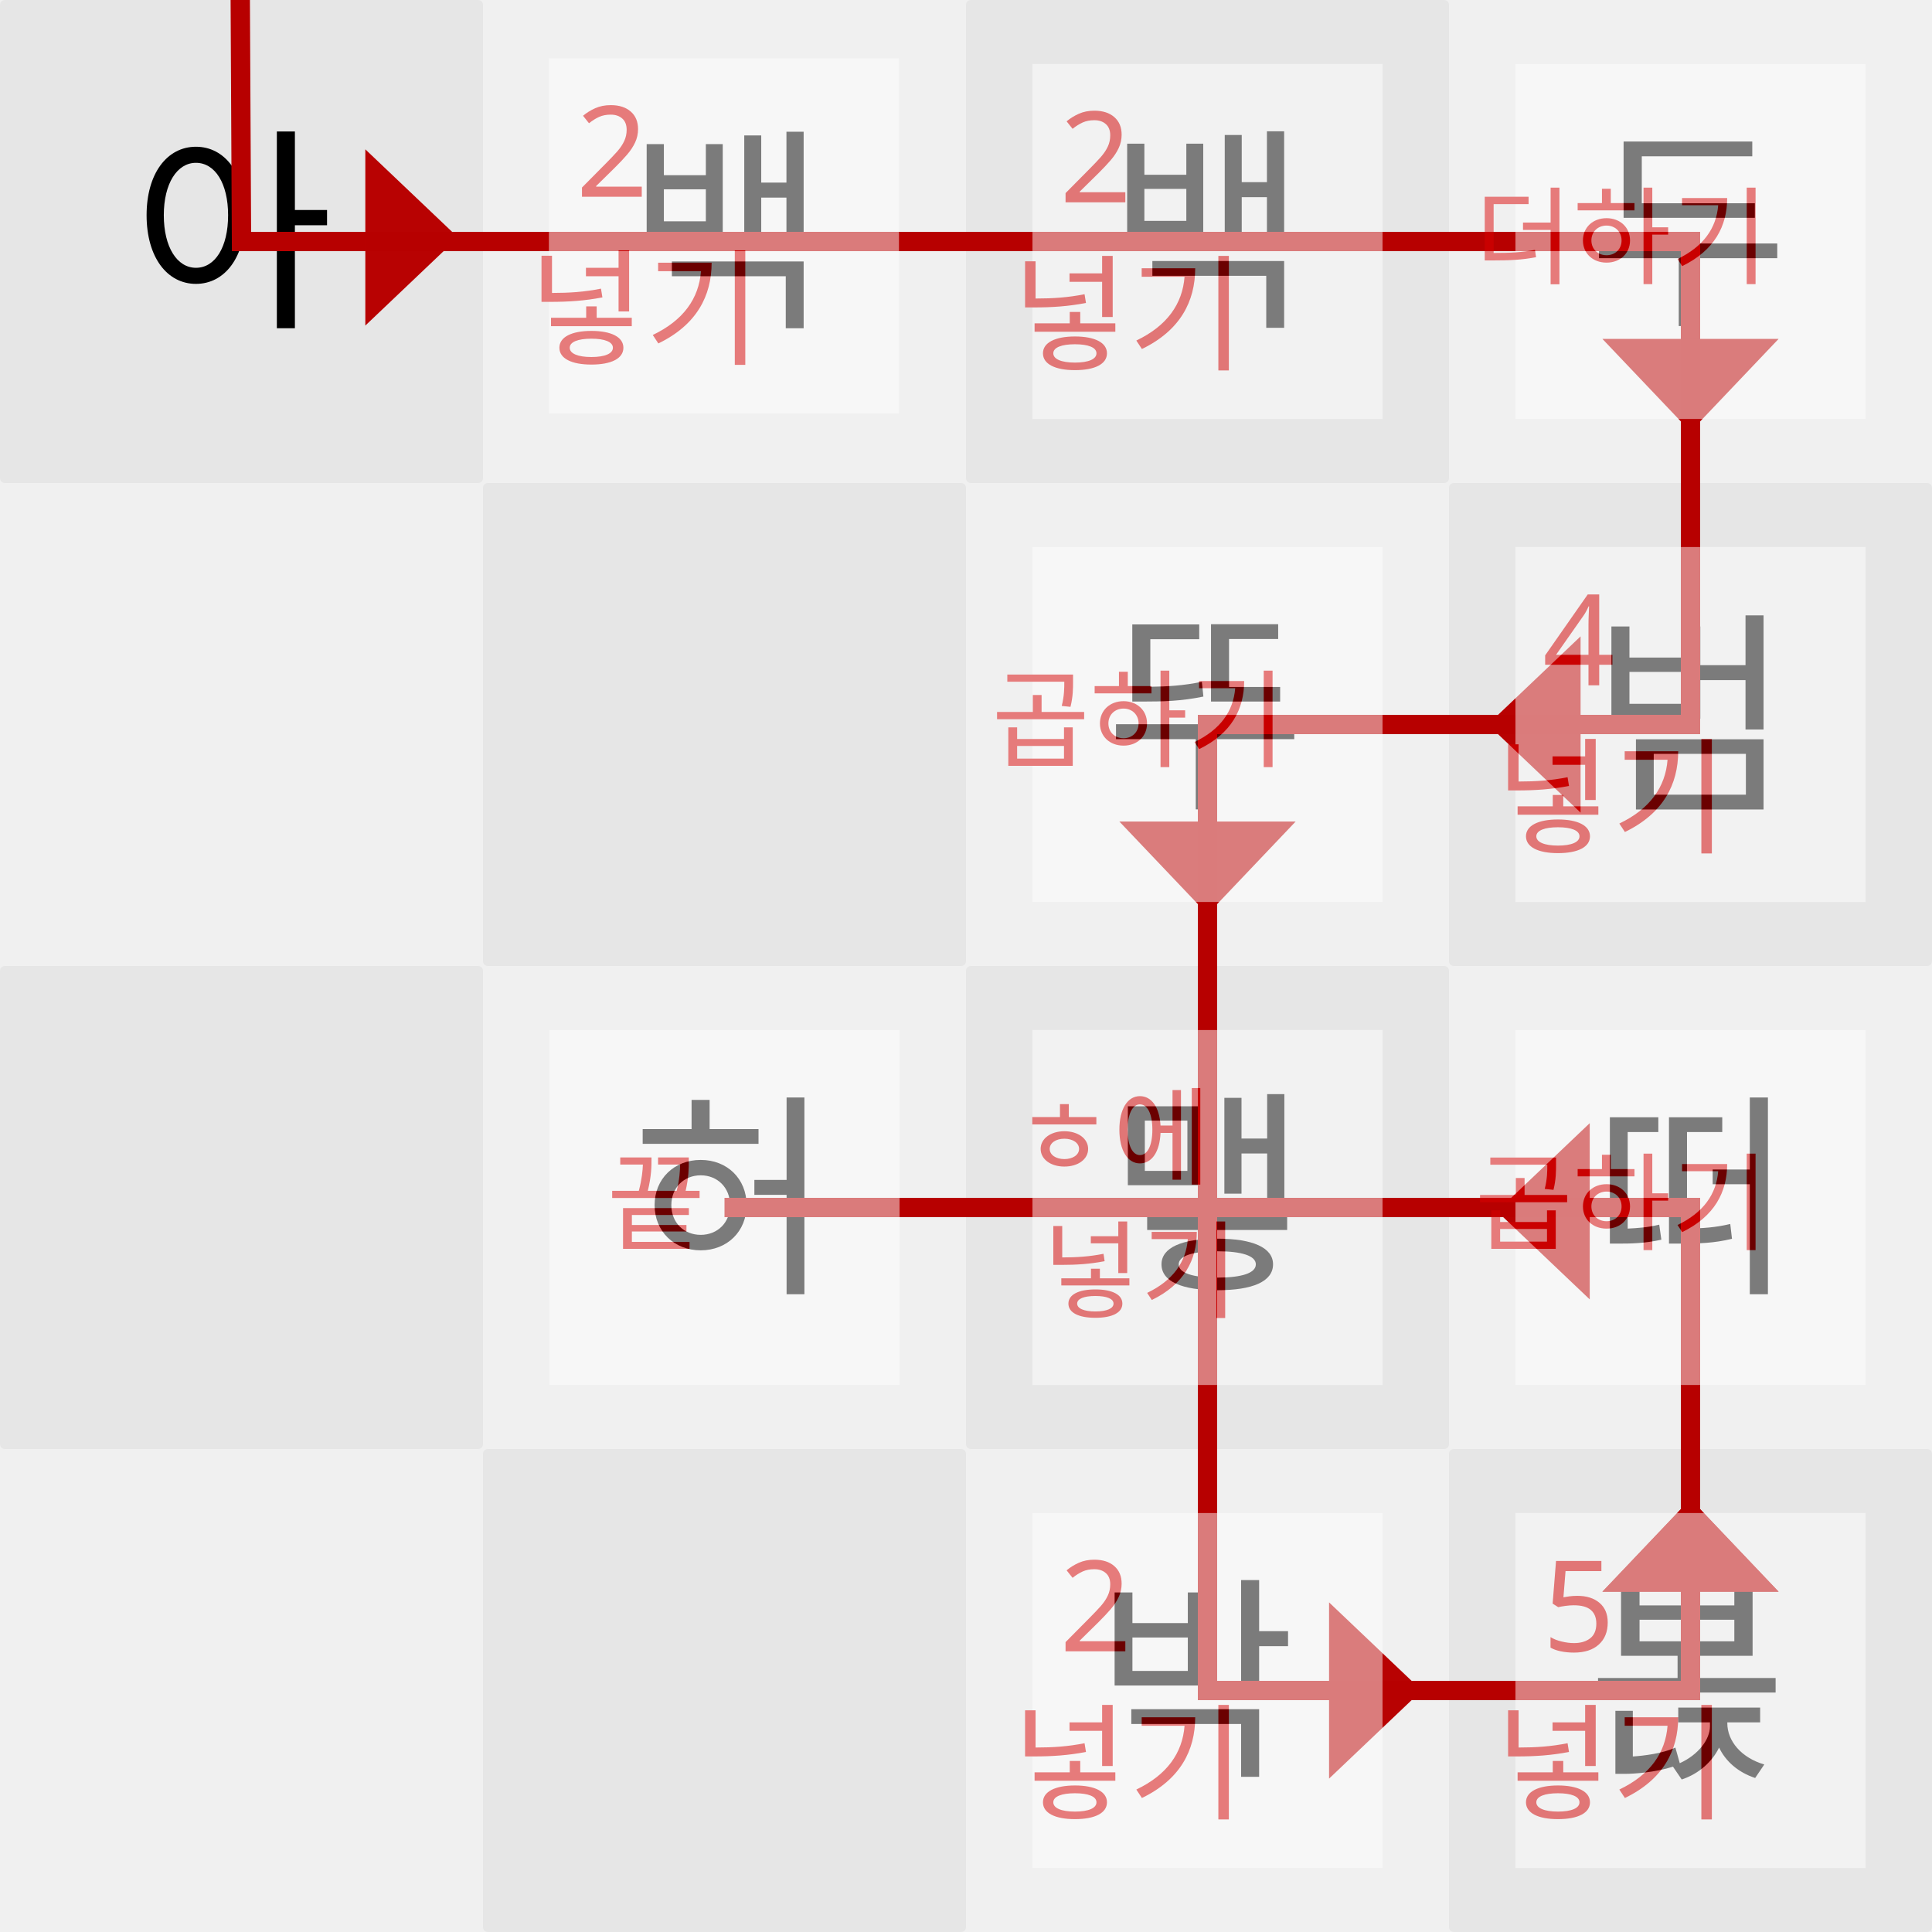
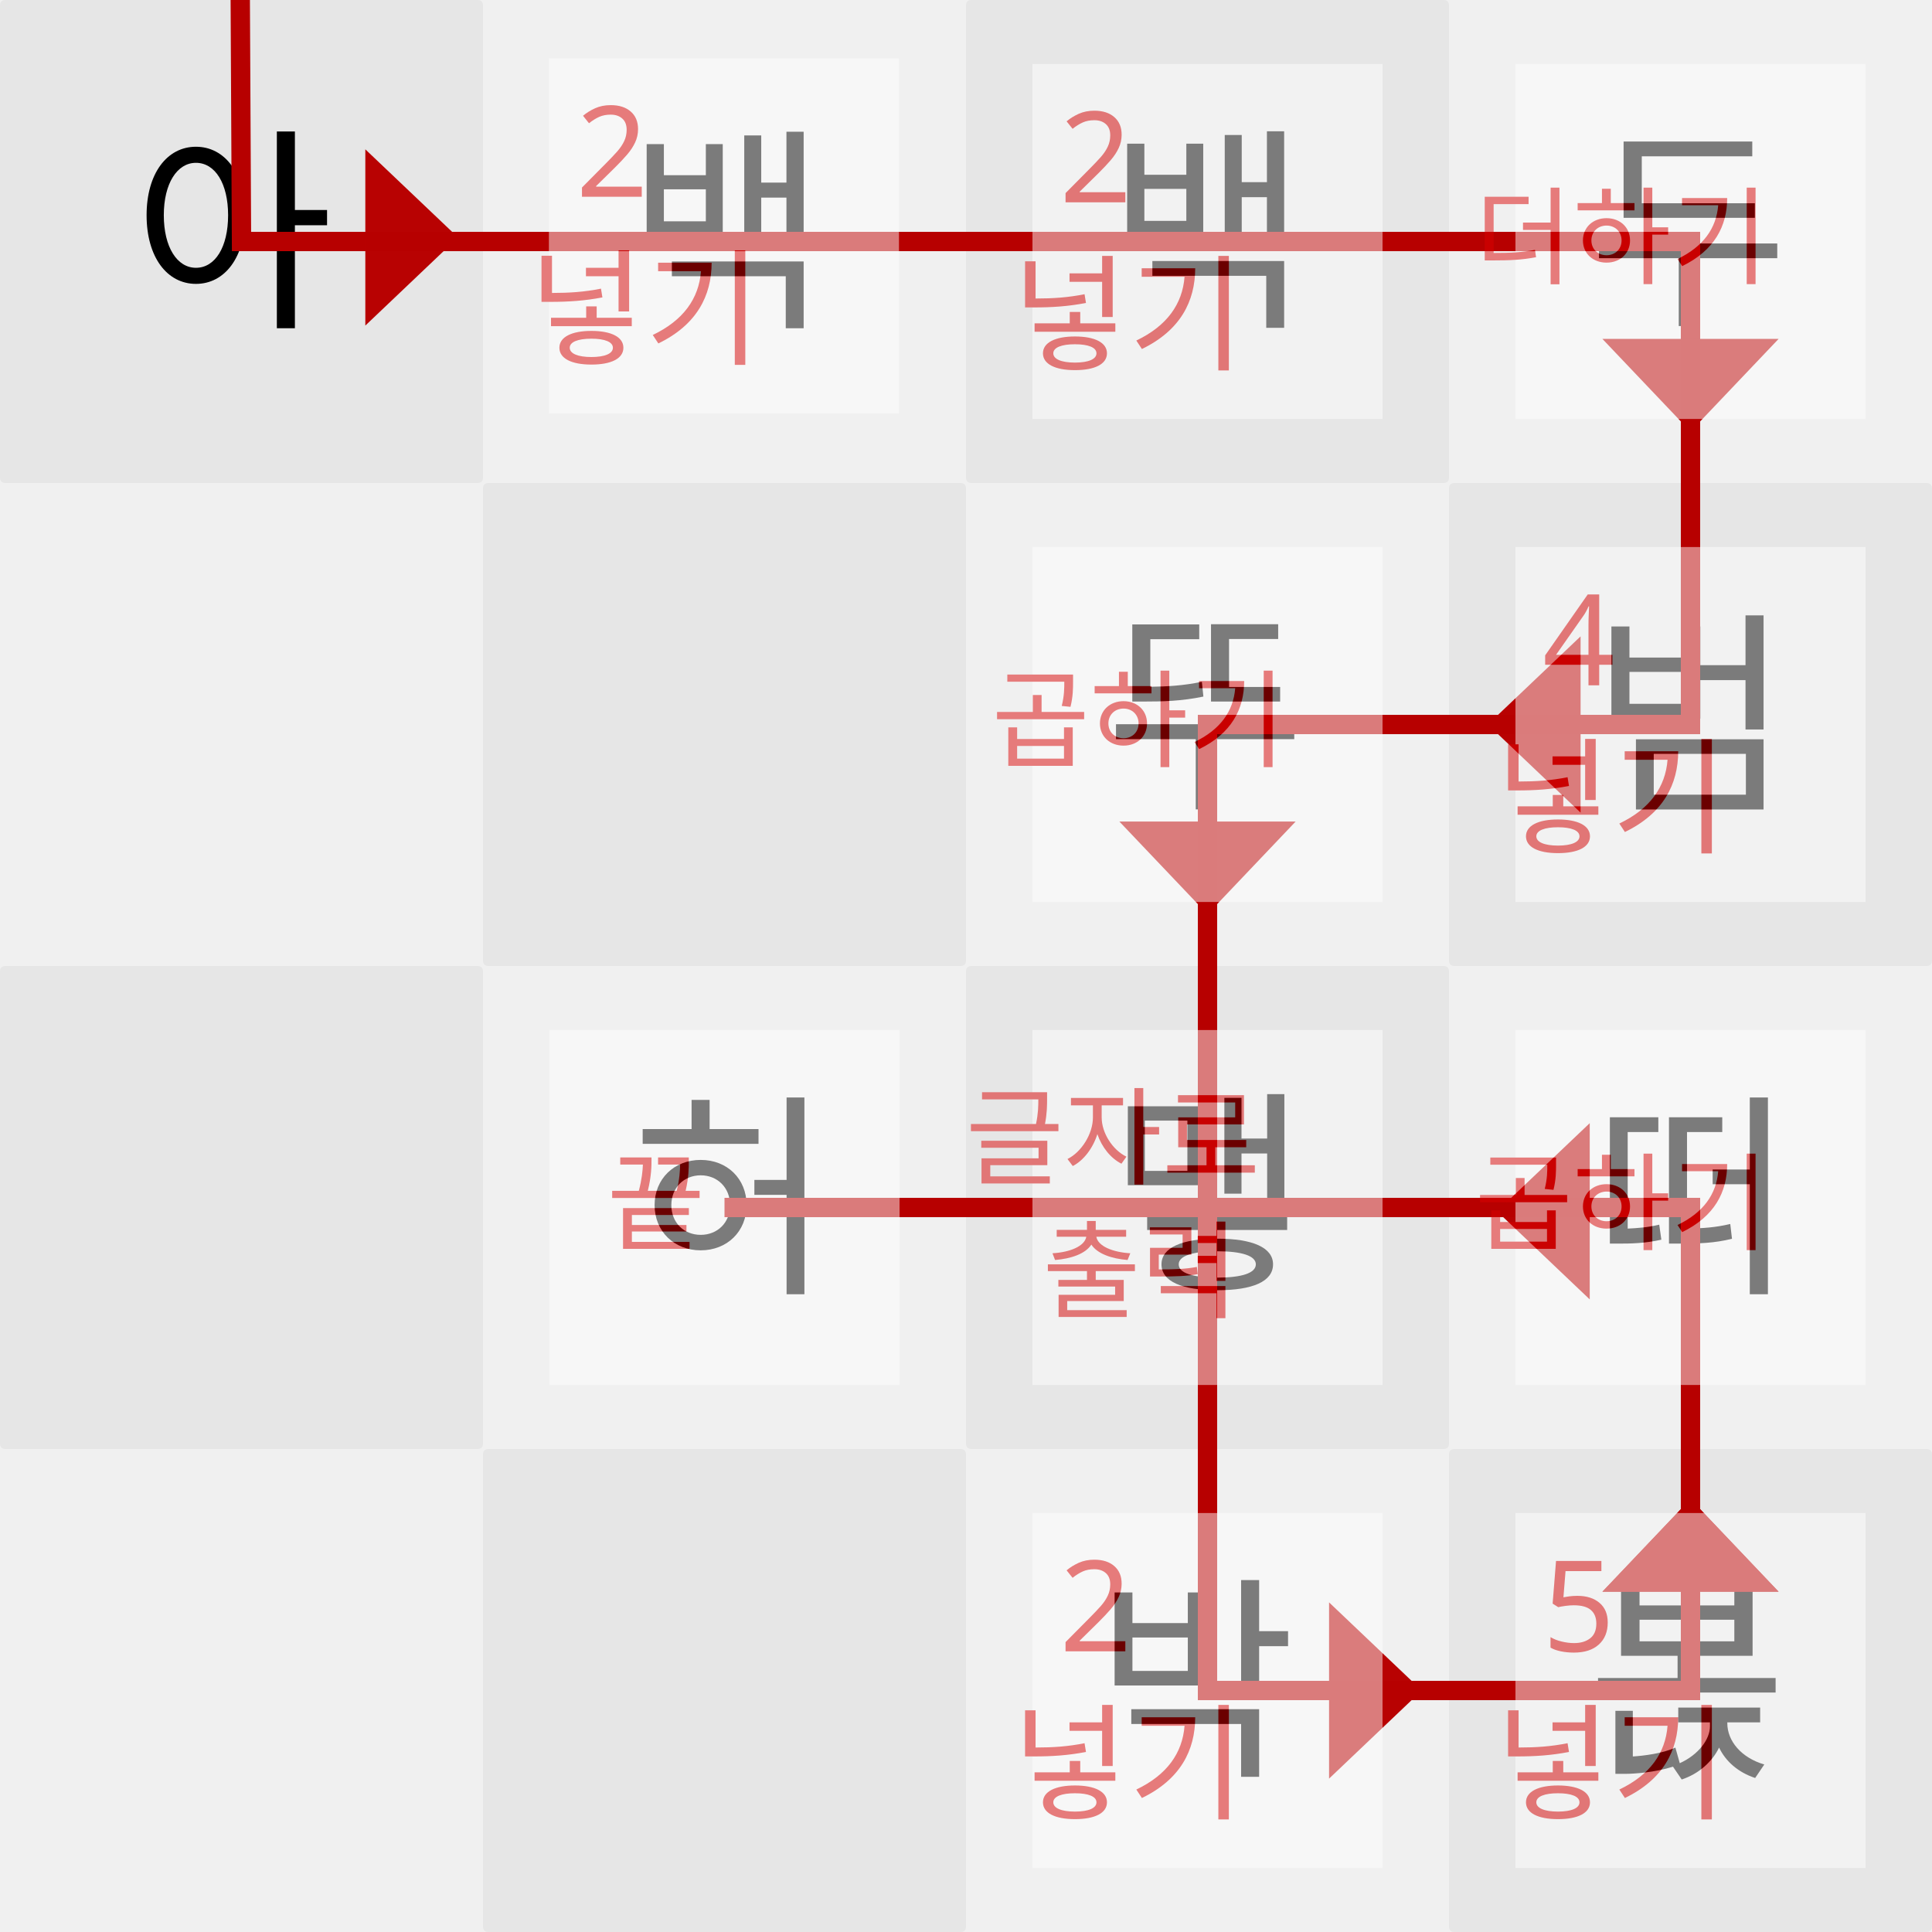
<svg xmlns="http://www.w3.org/2000/svg" width="400" height="400" viewBox="0 0 400 400" id="svg2" version="1.1">
  <defs id="defs4" />
  <g id="layer1" transform="translate(0,-652.3622)">
    <rect style="opacity:0.99;fill:#f0f0f0;fill-opacity:1;stroke:none;stroke-width:3;stroke-linecap:butt;stroke-linejoin:miter;stroke-miterlimit:4;stroke-dasharray:none;stroke-opacity:1" id="rect4136" width="100" height="100" x="0" y="952.362" rx="1" ry="1" />
    <rect ry="1" rx="1" y="952.362" x="100" height="100" width="100" id="rect4138" style="opacity:0.99;fill:#e6e6e6;fill-opacity:1;stroke:none;stroke-width:3;stroke-linecap:butt;stroke-linejoin:miter;stroke-miterlimit:4;stroke-dasharray:none;stroke-opacity:1" />
    <rect style="opacity:0.99;fill:#f0f0f0;fill-opacity:1;stroke:none;stroke-width:3;stroke-linecap:butt;stroke-linejoin:miter;stroke-miterlimit:4;stroke-dasharray:none;stroke-opacity:1" id="rect4153" width="100" height="100" x="200" y="952.362" rx="1" ry="1" />
    <rect ry="1" rx="1" y="952.362" x="300" height="100" width="100" id="rect4155" style="opacity:0.99;fill:#e6e6e6;fill-opacity:1;stroke:none;stroke-width:3;stroke-linecap:butt;stroke-linejoin:miter;stroke-miterlimit:4;stroke-dasharray:none;stroke-opacity:1" />
    <rect ry="1" rx="1" y="852.362" x="-400" height="100" width="100" id="rect4169" style="opacity:0.99;fill:#f0f0f0;fill-opacity:1;stroke:none;stroke-width:3;stroke-linecap:butt;stroke-linejoin:miter;stroke-miterlimit:4;stroke-dasharray:none;stroke-opacity:1" transform="scale(-1,1)" />
    <rect style="opacity:0.99;fill:#e6e6e6;fill-opacity:1;stroke:none;stroke-width:3;stroke-linecap:butt;stroke-linejoin:miter;stroke-miterlimit:4;stroke-dasharray:none;stroke-opacity:1" id="rect4171" width="100" height="100" x="-300" y="852.362" rx="1" ry="1" transform="scale(-1,1)" />
    <rect ry="1" rx="1" y="852.362" x="-200" height="100" width="100" id="rect4173" style="opacity:0.99;fill:#f0f0f0;fill-opacity:1;stroke:none;stroke-width:3;stroke-linecap:butt;stroke-linejoin:miter;stroke-miterlimit:4;stroke-dasharray:none;stroke-opacity:1" transform="scale(-1,1)" />
    <rect style="opacity:0.99;fill:#e6e6e6;fill-opacity:1;stroke:none;stroke-width:3;stroke-linecap:butt;stroke-linejoin:miter;stroke-miterlimit:4;stroke-dasharray:none;stroke-opacity:1" id="rect4175" width="100" height="100" x="-100" y="852.362" rx="1" ry="1" transform="scale(-1,1)" />
    <rect ry="1" rx="1" y="752.362" x="0" height="100" width="100" id="rect4177" style="opacity:0.99;fill:#f0f0f0;fill-opacity:1;stroke:none;stroke-width:3;stroke-linecap:butt;stroke-linejoin:miter;stroke-miterlimit:4;stroke-dasharray:none;stroke-opacity:1" />
    <rect style="opacity:0.99;fill:#e6e6e6;fill-opacity:1;stroke:none;stroke-width:3;stroke-linecap:butt;stroke-linejoin:miter;stroke-miterlimit:4;stroke-dasharray:none;stroke-opacity:1" id="rect4179" width="100" height="100" x="100" y="752.362" rx="1" ry="1" />
    <rect ry="1" rx="1" y="752.362" x="200" height="100" width="100" id="rect4181" style="opacity:0.99;fill:#f0f0f0;fill-opacity:1;stroke:none;stroke-width:3;stroke-linecap:butt;stroke-linejoin:miter;stroke-miterlimit:4;stroke-dasharray:none;stroke-opacity:1" />
    <rect style="opacity:0.99;fill:#e6e6e6;fill-opacity:1;stroke:none;stroke-width:3;stroke-linecap:butt;stroke-linejoin:miter;stroke-miterlimit:4;stroke-dasharray:none;stroke-opacity:1" id="rect4183" width="100" height="100" x="300" y="752.362" rx="1" ry="1" />
    <rect transform="scale(-1,1)" style="opacity:0.99;fill:#f0f0f0;fill-opacity:1;stroke:none;stroke-width:3;stroke-linecap:butt;stroke-linejoin:miter;stroke-miterlimit:4;stroke-dasharray:none;stroke-opacity:1" id="rect4185" width="100" height="100" x="-400" y="652.362" rx="1" ry="1" />
    <rect transform="scale(-1,1)" ry="1" rx="1" y="652.362" x="-300" height="100" width="100" id="rect4187" style="opacity:0.99;fill:#e6e6e6;fill-opacity:1;stroke:none;stroke-width:3;stroke-linecap:butt;stroke-linejoin:miter;stroke-miterlimit:4;stroke-dasharray:none;stroke-opacity:1" />
    <rect transform="scale(-1,1)" style="opacity:0.99;fill:#f0f0f0;fill-opacity:1;stroke:none;stroke-width:3;stroke-linecap:butt;stroke-linejoin:miter;stroke-miterlimit:4;stroke-dasharray:none;stroke-opacity:1" id="rect4189" width="100" height="100" x="-200" y="652.362" rx="1" ry="1" />
    <rect transform="scale(-1,1)" ry="1" rx="1" y="652.362" x="-100" height="100" width="100" id="rect4191" style="opacity:0.99;fill:#e6e6e6;fill-opacity:1;stroke:none;stroke-width:3;stroke-linecap:butt;stroke-linejoin:miter;stroke-miterlimit:4;stroke-dasharray:none;stroke-opacity:1" />
  </g>
  <g id="layer4">
    <text xml:space="preserve" style="font-style:normal;font-weight:normal;font-size:45px;line-height:125%;font-family:Sans;letter-spacing:0px;word-spacing:0px;fill:#000000;fill-opacity:1;stroke:none;stroke-width:1px;stroke-linecap:butt;stroke-linejoin:miter;stroke-opacity:1" x="27.522" y="64.445" id="text4195">
      <tspan id="tspan4197" x="27.522" y="64.445">아</tspan>
    </text>
    <text xml:space="preserve" style="font-style:normal;font-weight:normal;font-size:45px;line-height:125%;font-family:Sans;letter-spacing:0px;word-spacing:0px;fill:#000000;fill-opacity:1;stroke:none;stroke-width:1px;stroke-linecap:butt;stroke-linejoin:miter;stroke-opacity:1" x="129.84" y="64.445" id="text4199">
      <tspan id="tspan4201" x="129.84" y="64.445">백</tspan>
    </text>
    <text xml:space="preserve" style="font-style:normal;font-weight:normal;font-size:45px;line-height:125%;font-family:Sans;letter-spacing:0px;word-spacing:0px;fill:#000000;fill-opacity:1;stroke:none;stroke-width:1px;stroke-linecap:butt;stroke-linejoin:miter;stroke-opacity:1" x="229.322" y="64.355" id="text4203">
      <tspan id="tspan4205" x="229.322" y="64.355">백</tspan>
    </text>
    <text xml:space="preserve" style="font-style:normal;font-weight:normal;font-size:45px;line-height:125%;font-family:Sans;letter-spacing:0px;word-spacing:0px;fill:#000000;fill-opacity:1;stroke:none;stroke-width:1px;stroke-linecap:butt;stroke-linejoin:miter;stroke-opacity:1" x="328.85" y="64.13" id="text4254">
      <tspan id="tspan4256" x="328.85" y="64.13">두</tspan>
    </text>
    <text xml:space="preserve" style="font-style:normal;font-weight:normal;font-size:45px;line-height:125%;font-family:Sans;letter-spacing:0px;word-spacing:0px;fill:#000000;fill-opacity:1;stroke:none;stroke-width:1px;stroke-linecap:butt;stroke-linejoin:miter;stroke-opacity:1" x="329.39" y="164.625" id="text4258">
      <tspan id="tspan4260" x="329.39" y="164.625">범</tspan>
    </text>
    <text xml:space="preserve" style="font-style:normal;font-weight:normal;font-size:45px;line-height:125%;font-family:Sans;letter-spacing:0px;word-spacing:0px;fill:#000000;fill-opacity:1;stroke:none;stroke-width:1px;stroke-linecap:butt;stroke-linejoin:miter;stroke-opacity:1" x="229.367" y="263.703" id="text4262">
      <tspan id="tspan4264" x="229.367" y="263.703">맿</tspan>
    </text>
    <text xml:space="preserve" style="font-style:normal;font-weight:normal;font-size:45px;line-height:125%;font-family:Sans;letter-spacing:0px;word-spacing:0px;fill:#000000;fill-opacity:1;stroke:none;stroke-width:1px;stroke-linecap:butt;stroke-linejoin:miter;stroke-opacity:1" x="228.85" y="164.063" id="text4266">
      <tspan id="tspan4268" x="228.85" y="164.063">뚜</tspan>
    </text>
    <text xml:space="preserve" style="font-style:normal;font-weight:normal;font-size:45px;line-height:125%;font-family:Sans;letter-spacing:0px;word-spacing:0px;fill:#000000;fill-opacity:1;stroke:none;stroke-width:1px;stroke-linecap:butt;stroke-linejoin:miter;stroke-opacity:1" x="328.918" y="364.378" id="text4270">
      <tspan id="tspan4272" x="328.918" y="364.378">볹</tspan>
    </text>
    <text xml:space="preserve" style="font-style:normal;font-weight:normal;font-size:45px;line-height:125%;font-family:Sans;letter-spacing:0px;word-spacing:0px;fill:#000000;fill-opacity:1;stroke:none;stroke-width:1px;stroke-linecap:butt;stroke-linejoin:miter;stroke-opacity:1" x="226.847" y="364.355" id="text4274">
      <tspan id="tspan4276" x="226.847" y="364.355">박</tspan>
    </text>
    <text xml:space="preserve" style="font-style:normal;font-weight:normal;font-size:45px;line-height:125%;font-family:Sans;letter-spacing:0px;word-spacing:0px;fill:#000000;fill-opacity:1;stroke:none;stroke-width:1px;stroke-linecap:butt;stroke-linejoin:miter;stroke-opacity:1" x="329.84" y="264.445" id="text4278">
      <tspan id="tspan4280" x="329.84" y="264.445">떠</tspan>
    </text>
    <text xml:space="preserve" style="font-style:normal;font-weight:normal;font-size:45px;line-height:125%;font-family:Sans;letter-spacing:0px;word-spacing:0px;fill:#000000;fill-opacity:1;stroke:none;stroke-width:1px;stroke-linecap:butt;stroke-linejoin:miter;stroke-opacity:1" x="130.808" y="264.445" id="text4282">
      <tspan id="tspan4284" x="130.808" y="264.445">허</tspan>
    </text>
  </g>
  <g id="layer2" style="display:inline">
    <path style="fill:none;fill-rule:evenodd;stroke:#b70000;stroke-width:4;stroke-linecap:butt;stroke-linejoin:miter;stroke-miterlimit:4;stroke-dasharray:none;stroke-opacity:1" d="M 49.743,-0.02 50,50 l 100,0 100,0 100,0 0,100 -100,0 0,200 100,0 0,-100 -200,0" id="path4286" />
  </g>
  <g id="layer5">
    <path style="opacity:0.99;fill:#b70000;fill-opacity:1;stroke:none;stroke-width:4;stroke-linecap:butt;stroke-linejoin:miter;stroke-miterlimit:4;stroke-dasharray:none;stroke-opacity:1" d="M 75.635,30.916 94.828,49.161 75.635,67.407 Z" id="rect4289" />
    <path id="path4293" d="m 368.246,70.16 -18.246,19.193 -18.246,-19.193 z" style="opacity:0.99;fill:#b70000;fill-opacity:1;stroke:none;stroke-width:4;stroke-linecap:butt;stroke-linejoin:miter;stroke-miterlimit:4;stroke-dasharray:none;stroke-opacity:1" />
    <path style="opacity:0.99;fill:#b70000;fill-opacity:1;stroke:none;stroke-width:4;stroke-linecap:butt;stroke-linejoin:miter;stroke-miterlimit:4;stroke-dasharray:none;stroke-opacity:1" d="m 327.242,168.246 -19.193,-18.246 19.193,-18.246 z" id="path4295" />
    <path style="opacity:0.99;fill:#b70000;fill-opacity:1;stroke:none;stroke-width:4;stroke-linecap:butt;stroke-linejoin:miter;stroke-miterlimit:4;stroke-dasharray:none;stroke-opacity:1" d="m 268.246,170.093 -18.246,19.193 -18.246,-19.193 z" id="path4297" />
    <path id="path4299" d="m 275.168,331.754 19.193,18.246 -19.193,18.246 z" style="opacity:0.99;fill:#b70000;fill-opacity:1;stroke:none;stroke-width:4;stroke-linecap:butt;stroke-linejoin:miter;stroke-miterlimit:4;stroke-dasharray:none;stroke-opacity:1" />
    <path style="opacity:0.99;fill:#b70000;fill-opacity:1;stroke:none;stroke-width:4;stroke-linecap:butt;stroke-linejoin:miter;stroke-miterlimit:4;stroke-dasharray:none;stroke-opacity:1" d="m 331.754,329.548 18.246,-19.193 18.246,19.193 z" id="path4301" />
    <path id="path4303" d="m 331.754,329.548 18.246,-19.193 18.246,19.193 z" style="opacity:0.99;fill:#b70000;fill-opacity:1;stroke:none;stroke-width:4;stroke-linecap:butt;stroke-linejoin:miter;stroke-miterlimit:4;stroke-dasharray:none;stroke-opacity:1" />
    <path id="path4305" d="m 329.137,269.03 -19.193,-18.246 19.193,-18.246 z" style="opacity:0.99;fill:#b70000;fill-opacity:1;stroke:none;stroke-width:4;stroke-linecap:butt;stroke-linejoin:miter;stroke-miterlimit:4;stroke-dasharray:none;stroke-opacity:1" />
  </g>
  <g id="layer3" style="opacity:0.486">
    <rect style="opacity:0.99;fill:#ffffff;fill-opacity:1;stroke:none;stroke-width:4;stroke-linecap:butt;stroke-linejoin:miter;stroke-miterlimit:4;stroke-dasharray:none;stroke-opacity:1" id="rect4313" width="72.478" height="73.489" x="113.642" y="12.101" />
    <text xml:space="preserve" style="font-style:normal;font-weight:normal;font-size:26.208px;line-height:125%;font-family:Sans;letter-spacing:0px;word-spacing:0px;fill:#dc0000;fill-opacity:1;stroke:none;stroke-width:1px;stroke-linecap:butt;stroke-linejoin:miter;stroke-opacity:1;" x="150.589" y="40.734" id="text4307">
      <tspan id="tspan4309" x="150.589" y="40.734" style="text-align:center;text-anchor:middle;fill:#dc0000;fill-opacity:1;">2</tspan>
      <tspan x="150.589" y="73.494" id="tspan4311" style="text-align:center;text-anchor:middle;fill:#dc0000;fill-opacity:1;">넣기</tspan>
    </text>
    <rect y="13.256" x="213.761" height="73.489" width="72.478" id="rect4315" style="opacity:0.99;fill:#ffffff;fill-opacity:1;stroke:none;stroke-width:4;stroke-linecap:butt;stroke-linejoin:miter;stroke-miterlimit:4;stroke-dasharray:none;stroke-opacity:1" />
    <text id="text4317" y="41.888" x="250.708" style="font-style:normal;font-weight:normal;font-size:26.208px;line-height:125%;font-family:Sans;letter-spacing:0px;word-spacing:0px;fill:#dc0000;fill-opacity:1;stroke:none;stroke-width:1px;stroke-linecap:butt;stroke-linejoin:miter;stroke-opacity:1" xml:space="preserve">
      <tspan style="text-align:center;text-anchor:middle;fill:#dc0000;fill-opacity:1" y="41.888" x="250.708" id="tspan4319">2</tspan>
      <tspan style="text-align:center;text-anchor:middle;fill:#dc0000;fill-opacity:1" id="tspan4321" y="74.648" x="250.708">넣기</tspan>
    </text>
    <rect style="opacity:0.99;fill:#ffffff;fill-opacity:1;stroke:none;stroke-width:4;stroke-linecap:butt;stroke-linejoin:miter;stroke-miterlimit:4;stroke-dasharray:none;stroke-opacity:1" id="rect4323" width="72.478" height="73.489" x="313.761" y="13.256" />
    <text xml:space="preserve" style="font-style:normal;font-weight:normal;font-size:22.1px;line-height:125%;font-family:Sans;letter-spacing:0px;word-spacing:0px;fill:#dc0000;fill-opacity:1;stroke:none;stroke-width:1px;stroke-linecap:butt;stroke-linejoin:miter;stroke-opacity:1" x="350.168" y="57.11" id="text4325">
      <tspan x="350.168" y="57.11" id="tspan4329" style="text-align:center;text-anchor:middle;fill:#dc0000;fill-opacity:1">더하기</tspan>
    </text>
    <rect style="opacity:0.99;fill:#ffffff;fill-opacity:1;stroke:none;stroke-width:4;stroke-linecap:butt;stroke-linejoin:miter;stroke-miterlimit:4;stroke-dasharray:none;stroke-opacity:1" id="rect4333" width="72.478" height="73.489" x="313.761" y="113.256" />
    <text xml:space="preserve" style="font-style:normal;font-weight:normal;font-size:26.208px;line-height:125%;font-family:Sans;letter-spacing:0px;word-spacing:0px;fill:#dc0000;fill-opacity:1;stroke:none;stroke-width:1px;stroke-linecap:butt;stroke-linejoin:miter;stroke-opacity:1" x="350.708" y="141.888" id="text4335">
      <tspan id="tspan4337" x="350.708" y="141.888" style="text-align:center;text-anchor:middle;fill:#dc0000;fill-opacity:1">4</tspan>
      <tspan x="350.708" y="174.648" id="tspan4339" style="text-align:center;text-anchor:middle;fill:#dc0000;fill-opacity:1">넣기</tspan>
    </text>
    <rect y="113.256" x="213.761" height="73.489" width="72.478" id="rect4341" style="opacity:0.99;fill:#ffffff;fill-opacity:1;stroke:none;stroke-width:4;stroke-linecap:butt;stroke-linejoin:miter;stroke-miterlimit:4;stroke-dasharray:none;stroke-opacity:1" />
    <text id="text4343" y="157.11" x="250.168" style="font-style:normal;font-weight:normal;font-size:22.1px;line-height:125%;font-family:Sans;letter-spacing:0px;word-spacing:0px;fill:#dc0000;fill-opacity:1;stroke:none;stroke-width:1px;stroke-linecap:butt;stroke-linejoin:miter;stroke-opacity:1" xml:space="preserve">
      <tspan style="text-align:center;text-anchor:middle;fill:#dc0000;fill-opacity:1" id="tspan4345" y="157.11" x="250.168">곱하기</tspan>
    </text>
    <rect style="opacity:0.99;fill:#ffffff;fill-opacity:1;stroke:none;stroke-width:4;stroke-linecap:butt;stroke-linejoin:miter;stroke-miterlimit:4;stroke-dasharray:none;stroke-opacity:1" id="rect4347" width="72.478" height="73.489" x="213.761" y="213.256" />
    <text xml:space="preserve" style="font-style:normal;font-weight:normal;font-size:22.1px;line-height:125%;font-family:Sans;letter-spacing:0px;word-spacing:0px;fill:#dc0000;fill-opacity:1;stroke:none;stroke-width:1px;stroke-linecap:butt;stroke-linejoin:miter;stroke-opacity:1" x="250.525" y="243.539" id="text4349">
-       <tspan x="250.525" y="243.539" id="tspan4351" style="text-align:center;text-anchor:middle;fill:#dc0000;fill-opacity:1">ㅎ에</tspan>
-       <tspan x="250.525" y="271.164" style="text-align:center;text-anchor:middle;fill:#dc0000;fill-opacity:1" id="tspan4353">넣기</tspan>
+       <tspan x="250.525" y="243.539" style="text-align:center;text-anchor:middle;fill:#dc0000;fill-opacity:1" id="tspan4353">글자로</tspan>
+       <tspan x="250.525" y="271.164" style="text-align:center;text-anchor:middle;fill:#dc0000;fill-opacity:1" id="tspan4222">출력</tspan>
    </text>
    <rect style="opacity:0.99;fill:#ffffff;fill-opacity:1;stroke:none;stroke-width:4;stroke-linecap:butt;stroke-linejoin:miter;stroke-miterlimit:4;stroke-dasharray:none;stroke-opacity:1" id="rect4355" width="72.478" height="73.489" x="213.761" y="313.256" />
    <text xml:space="preserve" style="font-style:normal;font-weight:normal;font-size:26.208px;line-height:125%;font-family:Sans;letter-spacing:0px;word-spacing:0px;fill:#dc0000;fill-opacity:1;stroke:none;stroke-width:1px;stroke-linecap:butt;stroke-linejoin:miter;stroke-opacity:1" x="250.708" y="341.888" id="text4357">
      <tspan id="tspan4359" x="250.708" y="341.888" style="text-align:center;text-anchor:middle;fill:#dc0000;fill-opacity:1">2</tspan>
      <tspan x="250.708" y="374.648" id="tspan4361" style="text-align:center;text-anchor:middle;fill:#dc0000;fill-opacity:1">넣기</tspan>
    </text>
    <rect y="313.256" x="313.761" height="73.489" width="72.478" id="rect4363" style="opacity:0.99;fill:#ffffff;fill-opacity:1;stroke:none;stroke-width:4;stroke-linecap:butt;stroke-linejoin:miter;stroke-miterlimit:4;stroke-dasharray:none;stroke-opacity:1" />
    <text id="text4365" y="341.888" x="350.708" style="font-style:normal;font-weight:normal;font-size:26.208px;line-height:125%;font-family:Sans;letter-spacing:0px;word-spacing:0px;fill:#dc0000;fill-opacity:1;stroke:none;stroke-width:1px;stroke-linecap:butt;stroke-linejoin:miter;stroke-opacity:1" xml:space="preserve">
      <tspan style="text-align:center;text-anchor:middle;fill:#dc0000;fill-opacity:1" y="341.888" x="350.708" id="tspan4367">5</tspan>
      <tspan style="text-align:center;text-anchor:middle;fill:#dc0000;fill-opacity:1" id="tspan4369" y="374.648" x="350.708">넣기</tspan>
    </text>
    <rect style="opacity:0.99;fill:#ffffff;fill-opacity:1;stroke:none;stroke-width:4;stroke-linecap:butt;stroke-linejoin:miter;stroke-miterlimit:4;stroke-dasharray:none;stroke-opacity:1" id="rect4371" width="72.478" height="73.489" x="313.761" y="213.256" />
    <text xml:space="preserve" style="font-style:normal;font-weight:normal;font-size:22.1px;line-height:125%;font-family:Sans;letter-spacing:0px;word-spacing:0px;fill:#dc0000;fill-opacity:1;stroke:none;stroke-width:1px;stroke-linecap:butt;stroke-linejoin:miter;stroke-opacity:1" x="350.168" y="257.11" id="text4373">
      <tspan x="350.168" y="257.11" id="tspan4375" style="text-align:center;text-anchor:middle;fill:#dc0000;fill-opacity:1">곱하기</tspan>
    </text>
    <rect y="213.256" x="113.761" height="73.489" width="72.478" id="rect4377" style="opacity:0.99;fill:#ffffff;fill-opacity:1;stroke:none;stroke-width:4;stroke-linecap:butt;stroke-linejoin:miter;stroke-miterlimit:4;stroke-dasharray:none;stroke-opacity:1" />
    <text id="text4379" y="257.11" x="150.168" style="font-style:normal;font-weight:normal;font-size:22.1px;line-height:125%;font-family:Sans;letter-spacing:0px;word-spacing:0px;fill:#dc0000;fill-opacity:1;stroke:none;stroke-width:1px;stroke-linecap:butt;stroke-linejoin:miter;stroke-opacity:1" xml:space="preserve">
      <tspan style="text-align:center;text-anchor:middle;fill:#dc0000;fill-opacity:1" id="tspan4381" y="257.11" x="150.168">끝</tspan>
    </text>
  </g>
</svg>
